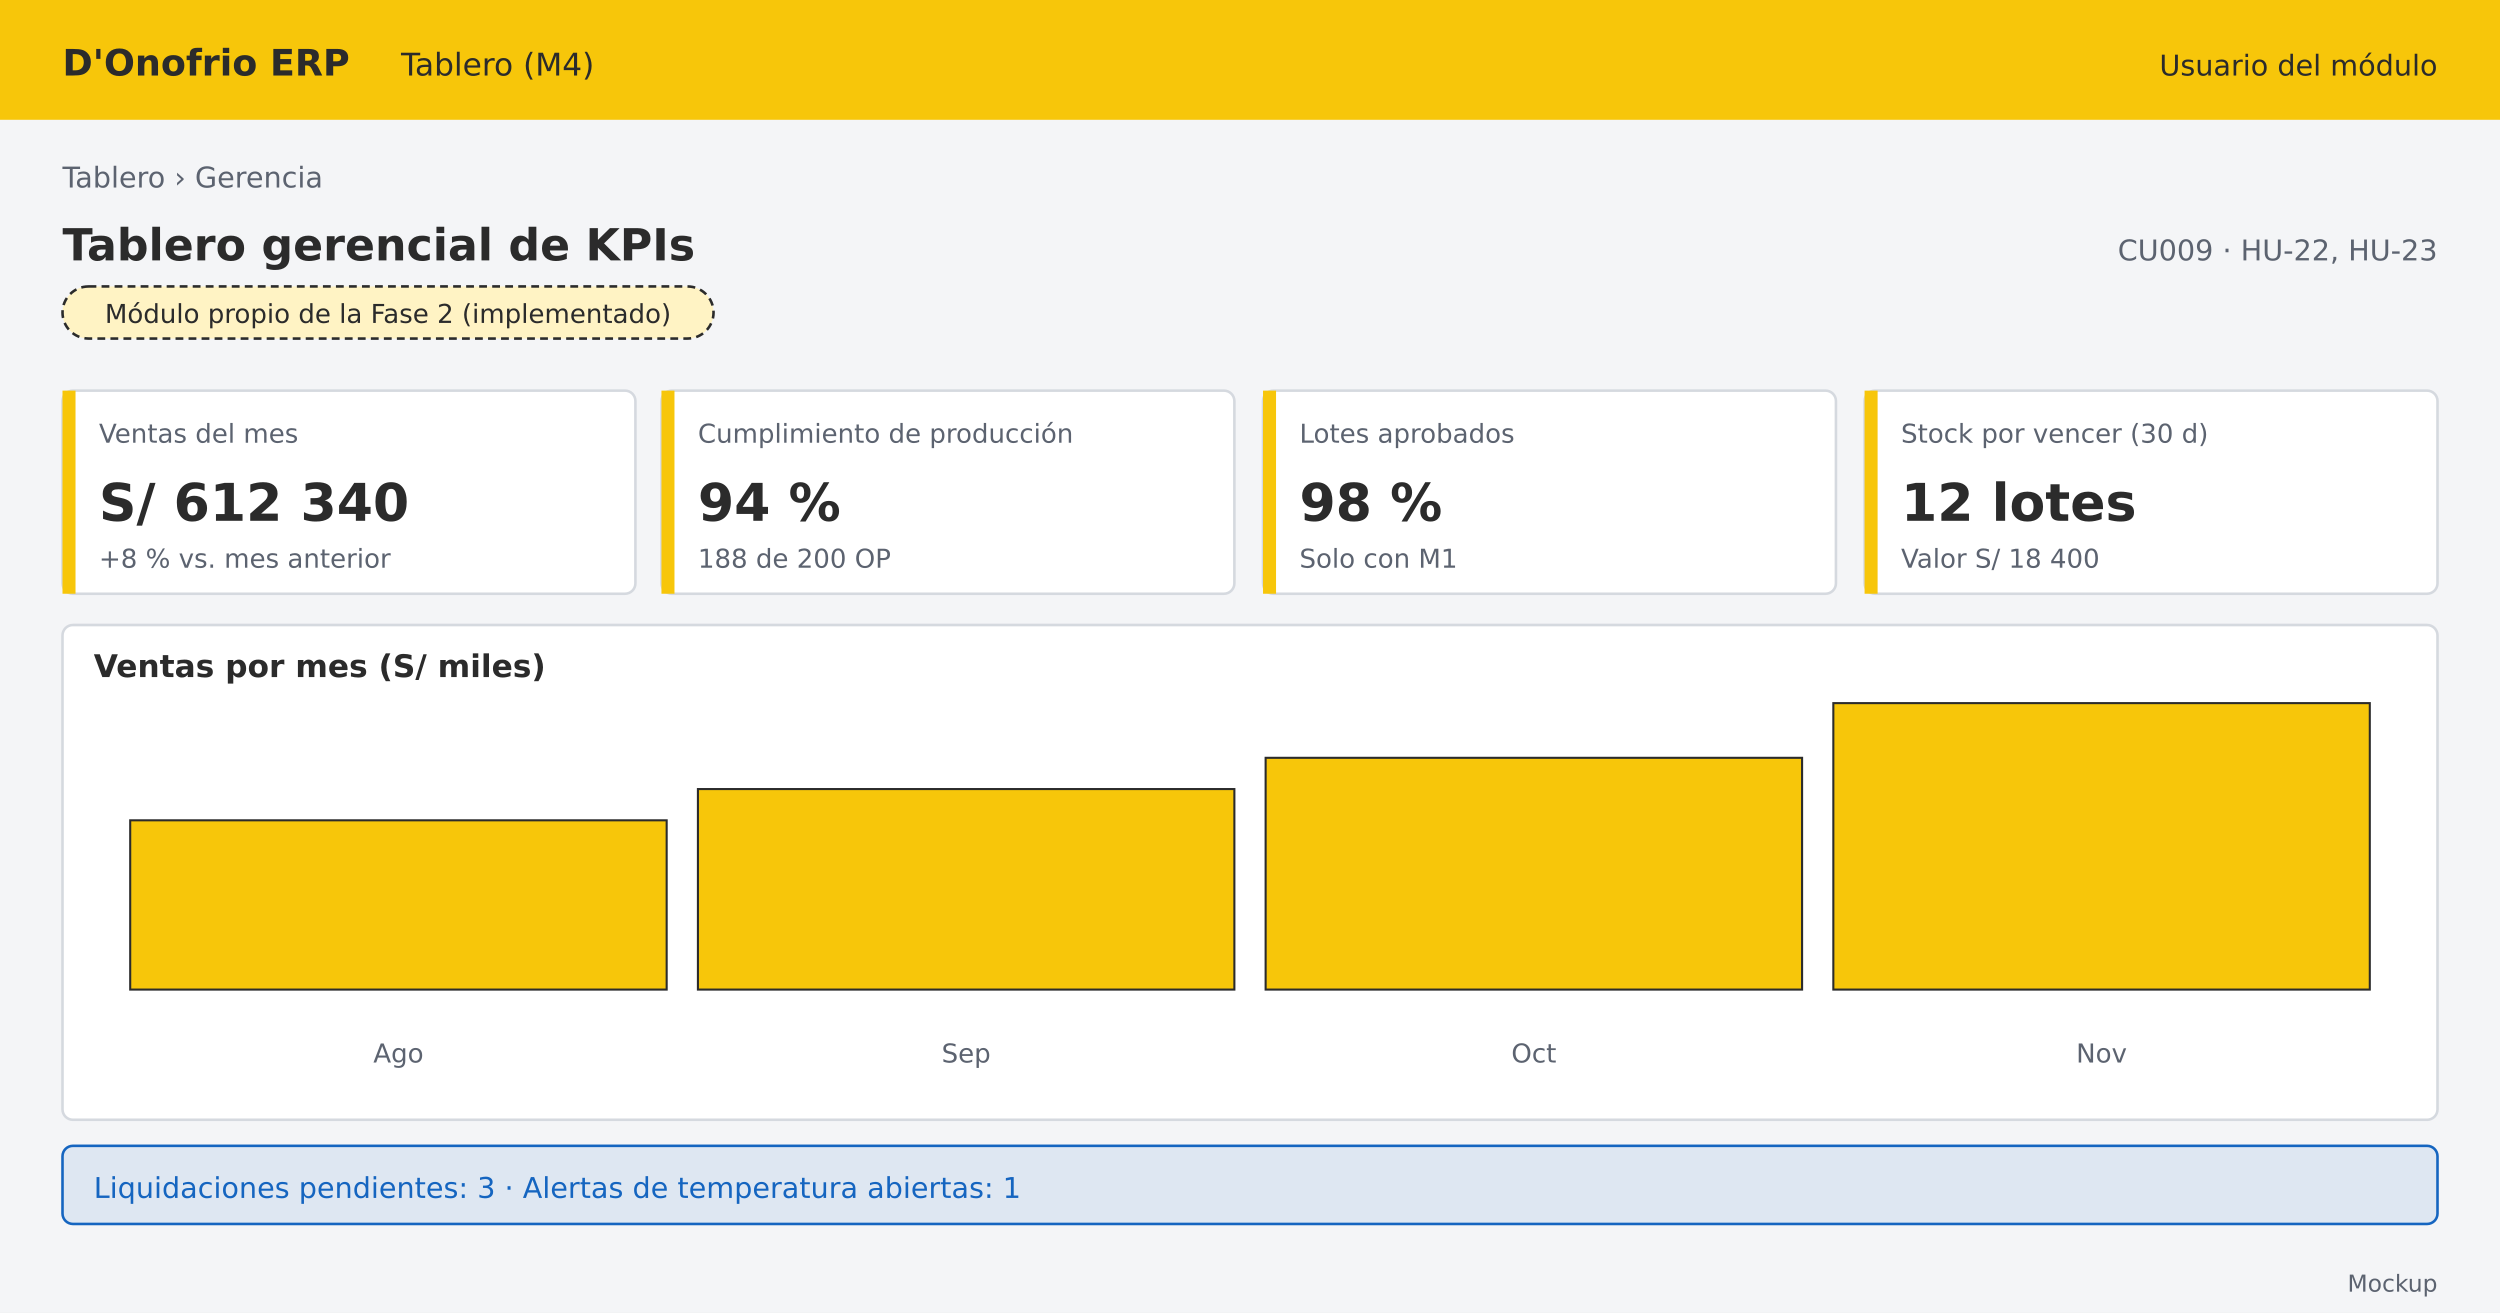
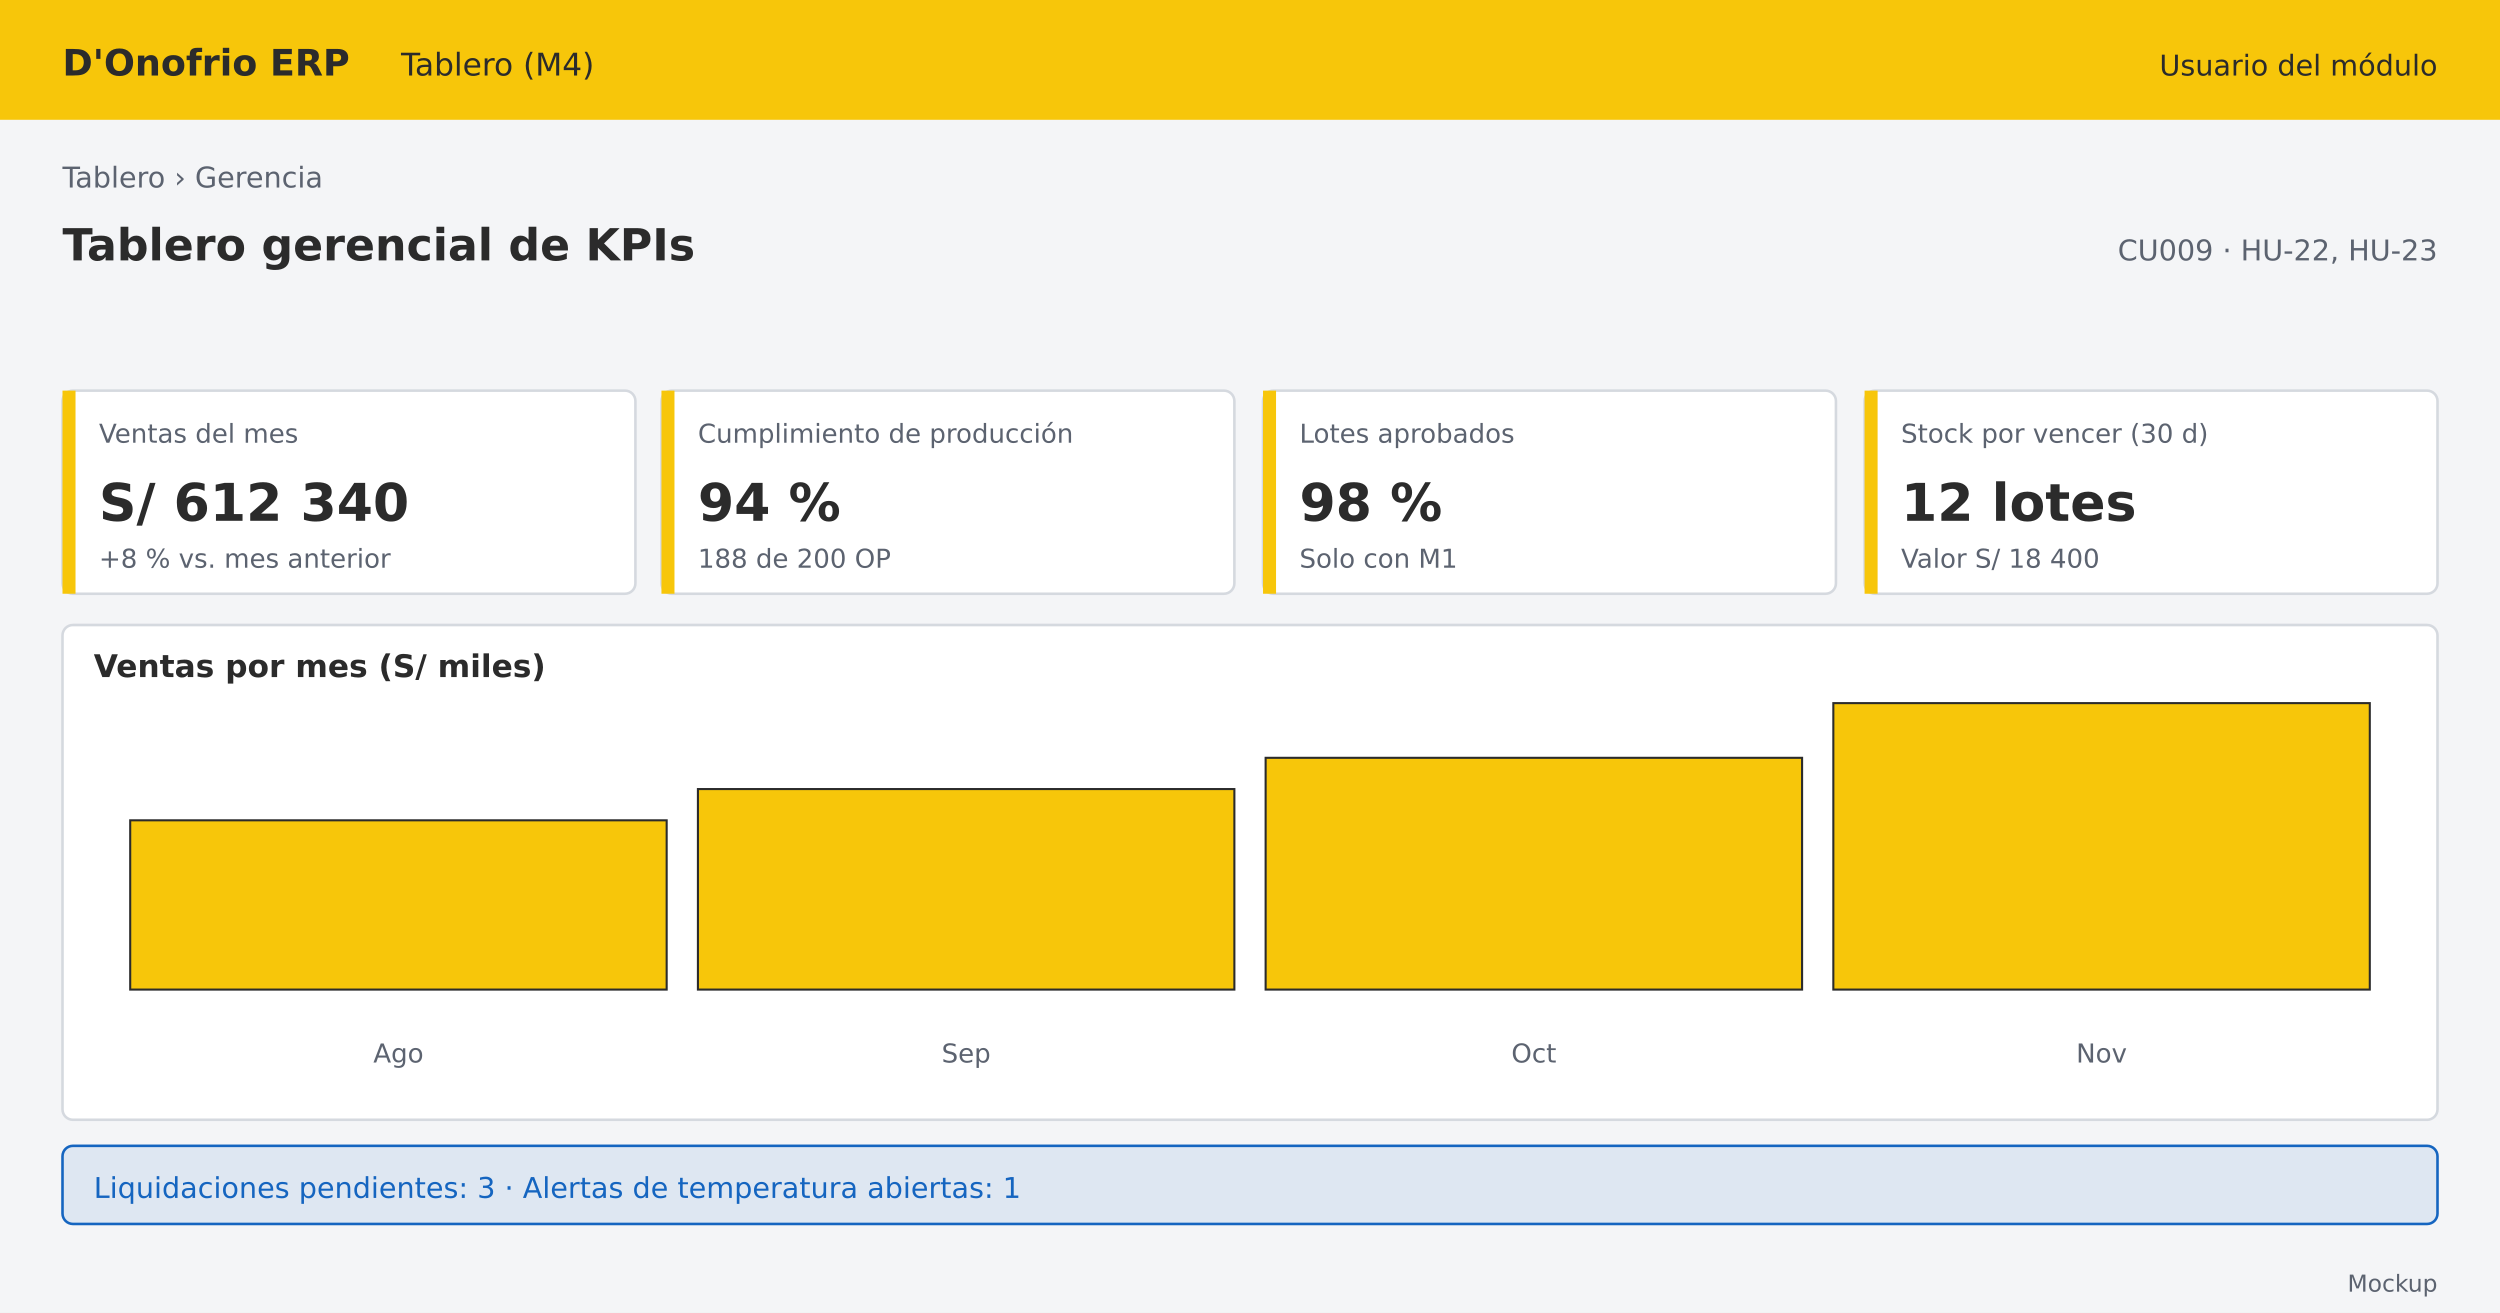
<svg xmlns="http://www.w3.org/2000/svg" width="960" height="504" viewBox="0 0 960 504" font-family="'DejaVu Sans', Arial, sans-serif">
  <rect width="960" height="504" fill="#F4F5F7" />
  <rect width="960" height="46" fill="#F7C60A" />
  <text x="24" y="29" font-size="14" font-weight="bold" text-anchor="start" fill="#2B2B2B">D'Onofrio ERP</text>
  <text x="154" y="29" font-size="12" font-weight="normal" text-anchor="start" fill="#2B2B2B">Tablero (M4)</text>
  <text x="936" y="29" font-size="11" font-weight="normal" text-anchor="end" fill="#2B2B2B">Usuario del módulo</text>
  <text x="24" y="72" font-size="11" font-weight="normal" text-anchor="start" fill="#5C6370">Tablero › Gerencia</text>
  <text x="24" y="100" font-size="17" font-weight="bold" text-anchor="start" fill="#2B2B2B">Tablero gerencial de KPIs</text>
  <text x="936" y="100" font-size="11" font-weight="normal" text-anchor="end" fill="#5C6370">CU009 · HU-22, HU-23</text>
-   <rect x="24" y="110" width="250" height="20" rx="10" fill="#FFF3C4" stroke="#2B2B2B" stroke-dasharray="3 2" />
-   <text x="149" y="124" font-size="10" font-weight="normal" text-anchor="middle" fill="#2B2B2B">Módulo propio de la Fase 2 (implementado)</text>
  <rect x="24" y="150" width="220" height="78" rx="4" fill="#fff" stroke="#D5D9DF" stroke-width="1" />
  <rect x="24" y="150" width="5" height="78" fill="#F7C60A" />
  <text x="38" y="170" font-size="10" font-weight="normal" text-anchor="start" fill="#5C6370">Ventas del mes</text>
  <text x="38" y="200" font-size="20" font-weight="bold" text-anchor="start" fill="#2B2B2B">S/ 612 340</text>
  <text x="38" y="218" font-size="10" font-weight="normal" text-anchor="start" fill="#5C6370">+8 % vs. mes anterior</text>
  <rect x="254" y="150" width="220" height="78" rx="4" fill="#fff" stroke="#D5D9DF" stroke-width="1" />
  <rect x="254" y="150" width="5" height="78" fill="#F7C60A" />
  <text x="268" y="170" font-size="10" font-weight="normal" text-anchor="start" fill="#5C6370">Cumplimiento de producción</text>
  <text x="268" y="200" font-size="20" font-weight="bold" text-anchor="start" fill="#2B2B2B">94 %</text>
  <text x="268" y="218" font-size="10" font-weight="normal" text-anchor="start" fill="#5C6370">188 de 200 OP</text>
  <rect x="485" y="150" width="220" height="78" rx="4" fill="#fff" stroke="#D5D9DF" stroke-width="1" />
  <rect x="485" y="150" width="5" height="78" fill="#F7C60A" />
  <text x="499" y="170" font-size="10" font-weight="normal" text-anchor="start" fill="#5C6370">Lotes aprobados</text>
  <text x="499" y="200" font-size="20" font-weight="bold" text-anchor="start" fill="#2B2B2B">98 %</text>
  <text x="499" y="218" font-size="10" font-weight="normal" text-anchor="start" fill="#5C6370">Solo con M1</text>
  <rect x="716" y="150" width="220" height="78" rx="4" fill="#fff" stroke="#D5D9DF" stroke-width="1" />
  <rect x="716" y="150" width="5" height="78" fill="#F7C60A" />
  <text x="730" y="170" font-size="10" font-weight="normal" text-anchor="start" fill="#5C6370">Stock por vencer (30 d)</text>
  <text x="730" y="200" font-size="20" font-weight="bold" text-anchor="start" fill="#2B2B2B">12 lotes</text>
  <text x="730" y="218" font-size="10" font-weight="normal" text-anchor="start" fill="#5C6370">Valor S/ 18 400</text>
  <rect x="24" y="240" width="912" height="190" rx="4" fill="#fff" stroke="#D5D9DF" stroke-width="1" />
  <text x="36" y="260" font-size="12" font-weight="bold" text-anchor="start" fill="#2B2B2B">Ventas por mes (S/ miles)</text>
  <rect x="50" y="315" width="206" height="65" fill="#F7C60A" stroke="#2B2B2B" stroke-width="0.8" />
  <text x="153" y="408" font-size="10" font-weight="normal" text-anchor="middle" fill="#5C6370">Ago</text>
  <rect x="268" y="303" width="206" height="77" fill="#F7C60A" stroke="#2B2B2B" stroke-width="0.8" />
  <text x="371" y="408" font-size="10" font-weight="normal" text-anchor="middle" fill="#5C6370">Sep</text>
  <rect x="486" y="291" width="206" height="89" fill="#F7C60A" stroke="#2B2B2B" stroke-width="0.8" />
  <text x="589" y="408" font-size="10" font-weight="normal" text-anchor="middle" fill="#5C6370">Oct</text>
  <rect x="704" y="270" width="206" height="110" fill="#F7C60A" stroke="#2B2B2B" stroke-width="0.8" />
  <text x="807" y="408" font-size="10" font-weight="normal" text-anchor="middle" fill="#5C6370">Nov</text>
  <rect x="24" y="440" width="912" height="30" rx="4" fill="#1565C018" stroke="#1565C0" />
  <text x="36" y="460" font-size="11" font-weight="normal" text-anchor="start" fill="#1565C0">Liquidaciones pendientes: 3 · Alertas de temperatura abiertas: 1</text>
  <text x="936" y="496" font-size="9" font-weight="normal" text-anchor="end" fill="#5C6370">Mockup</text>
</svg>
